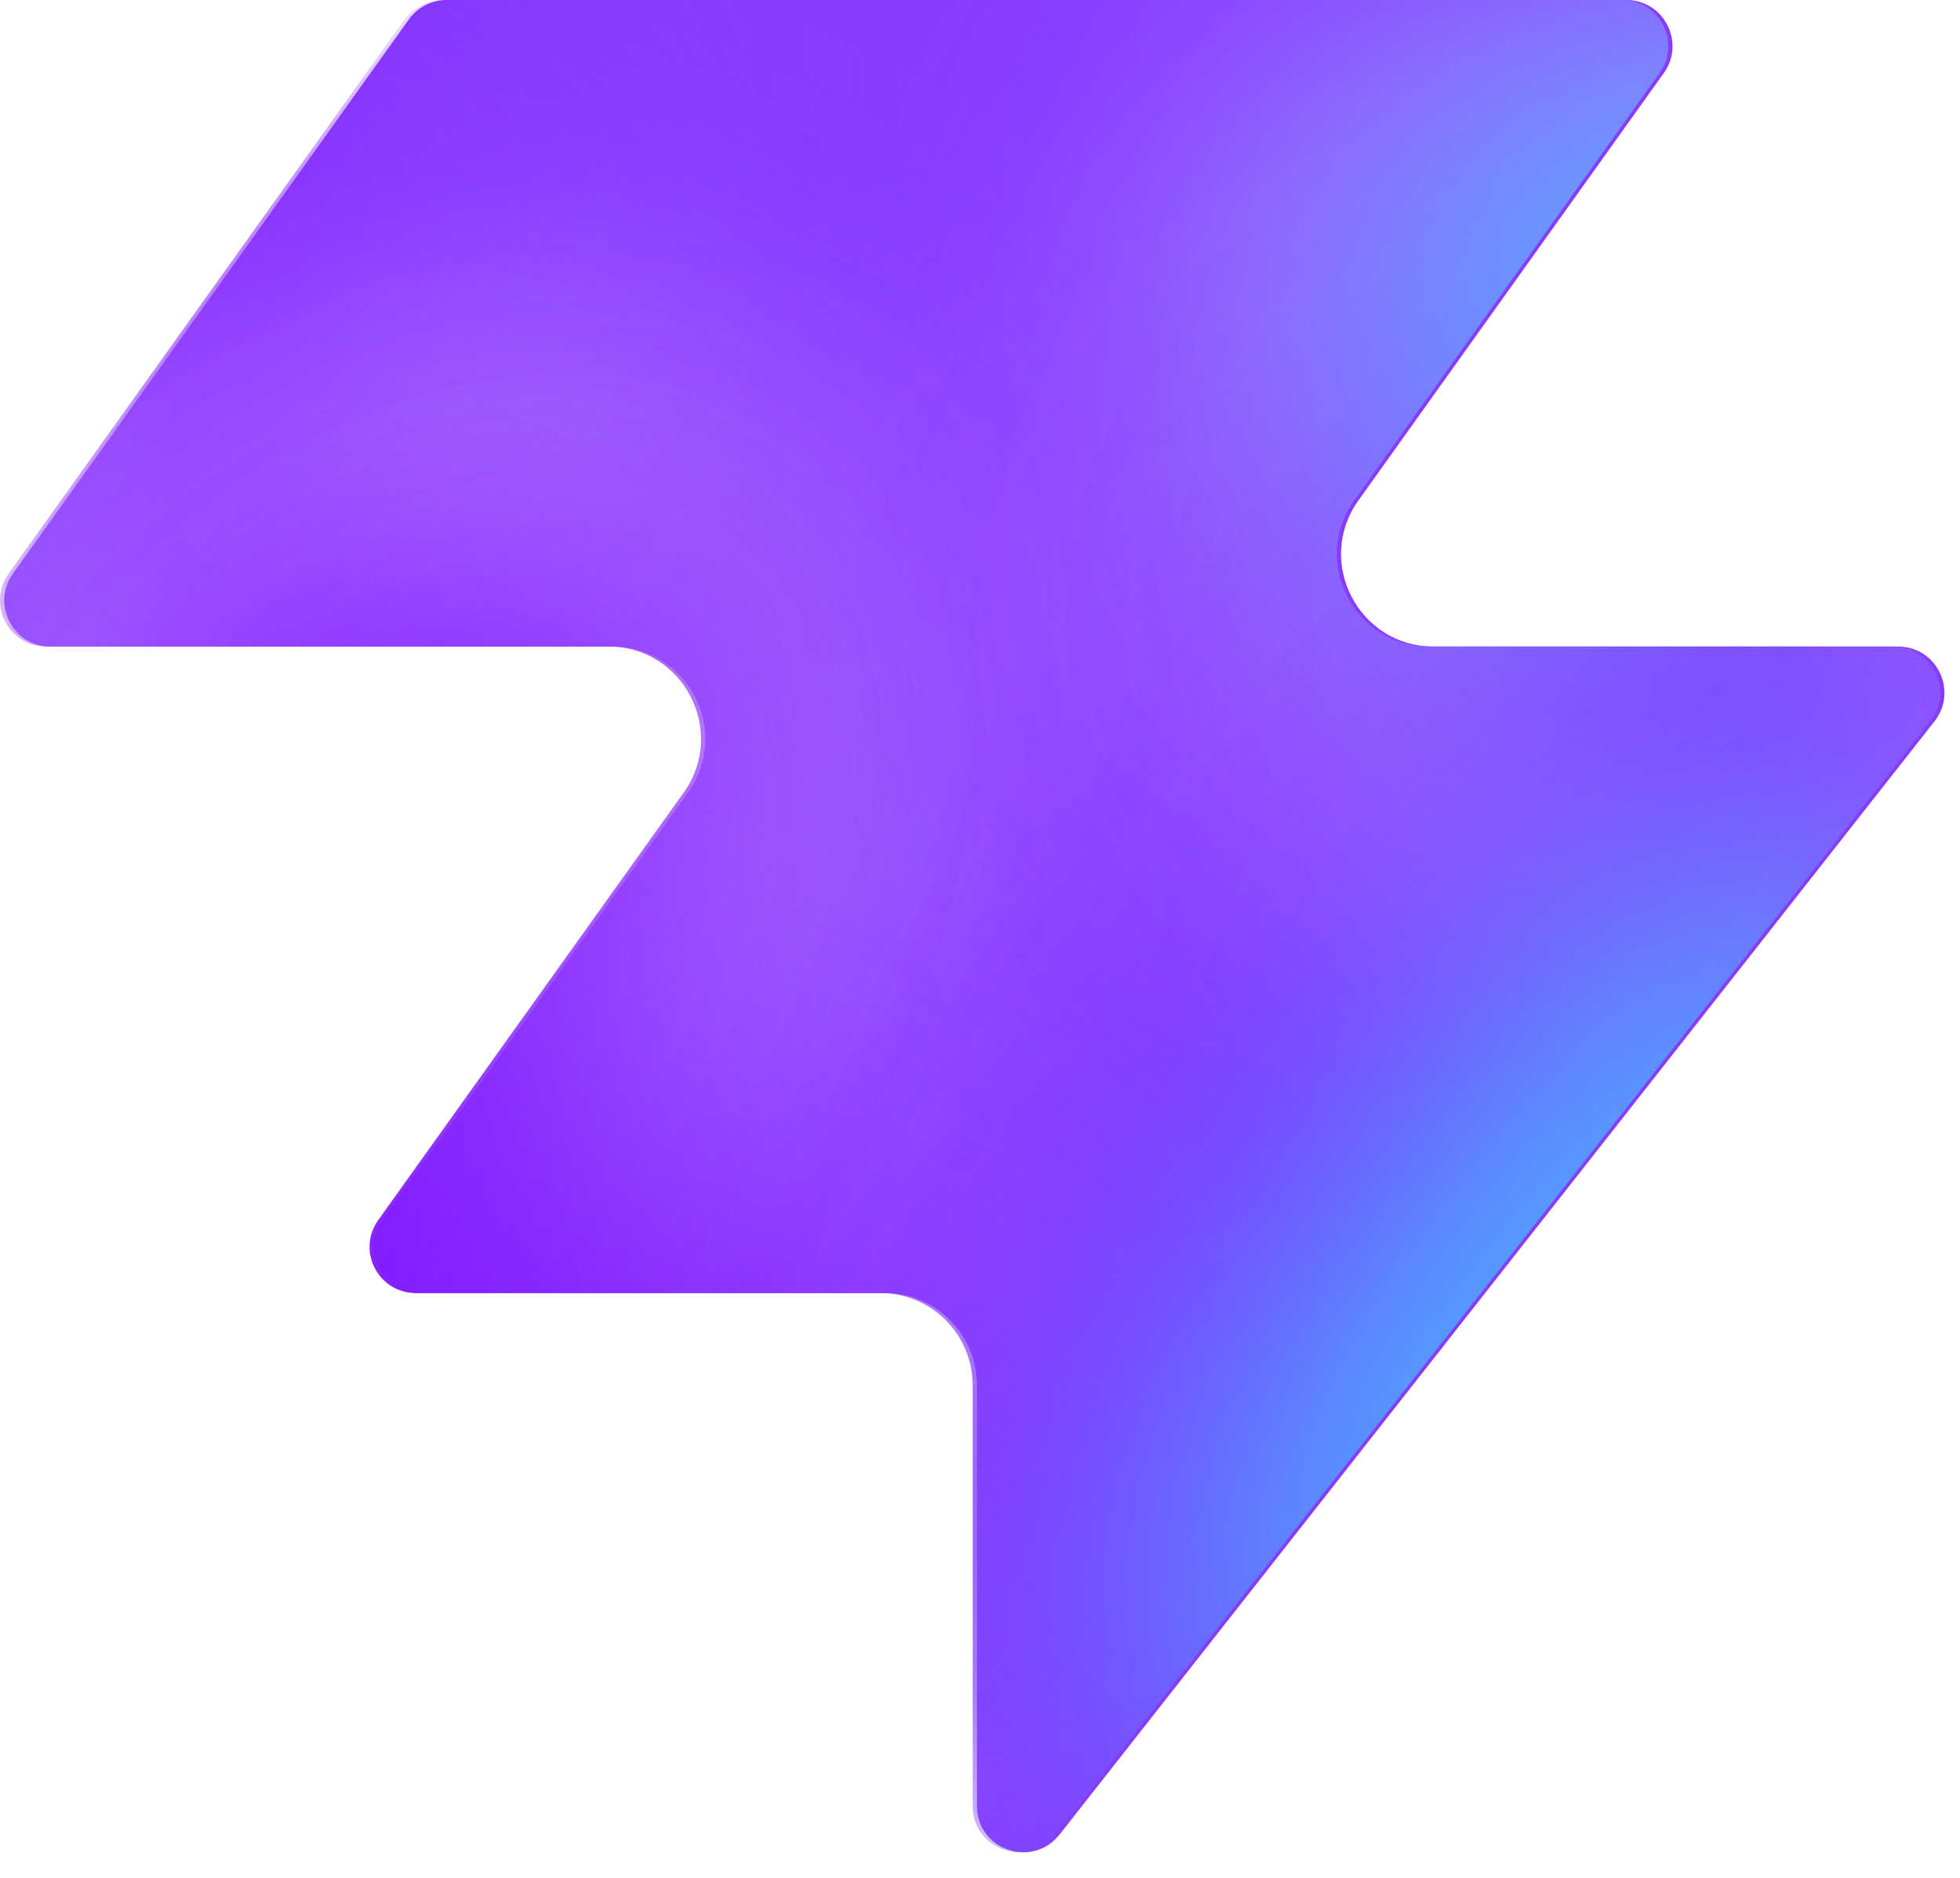
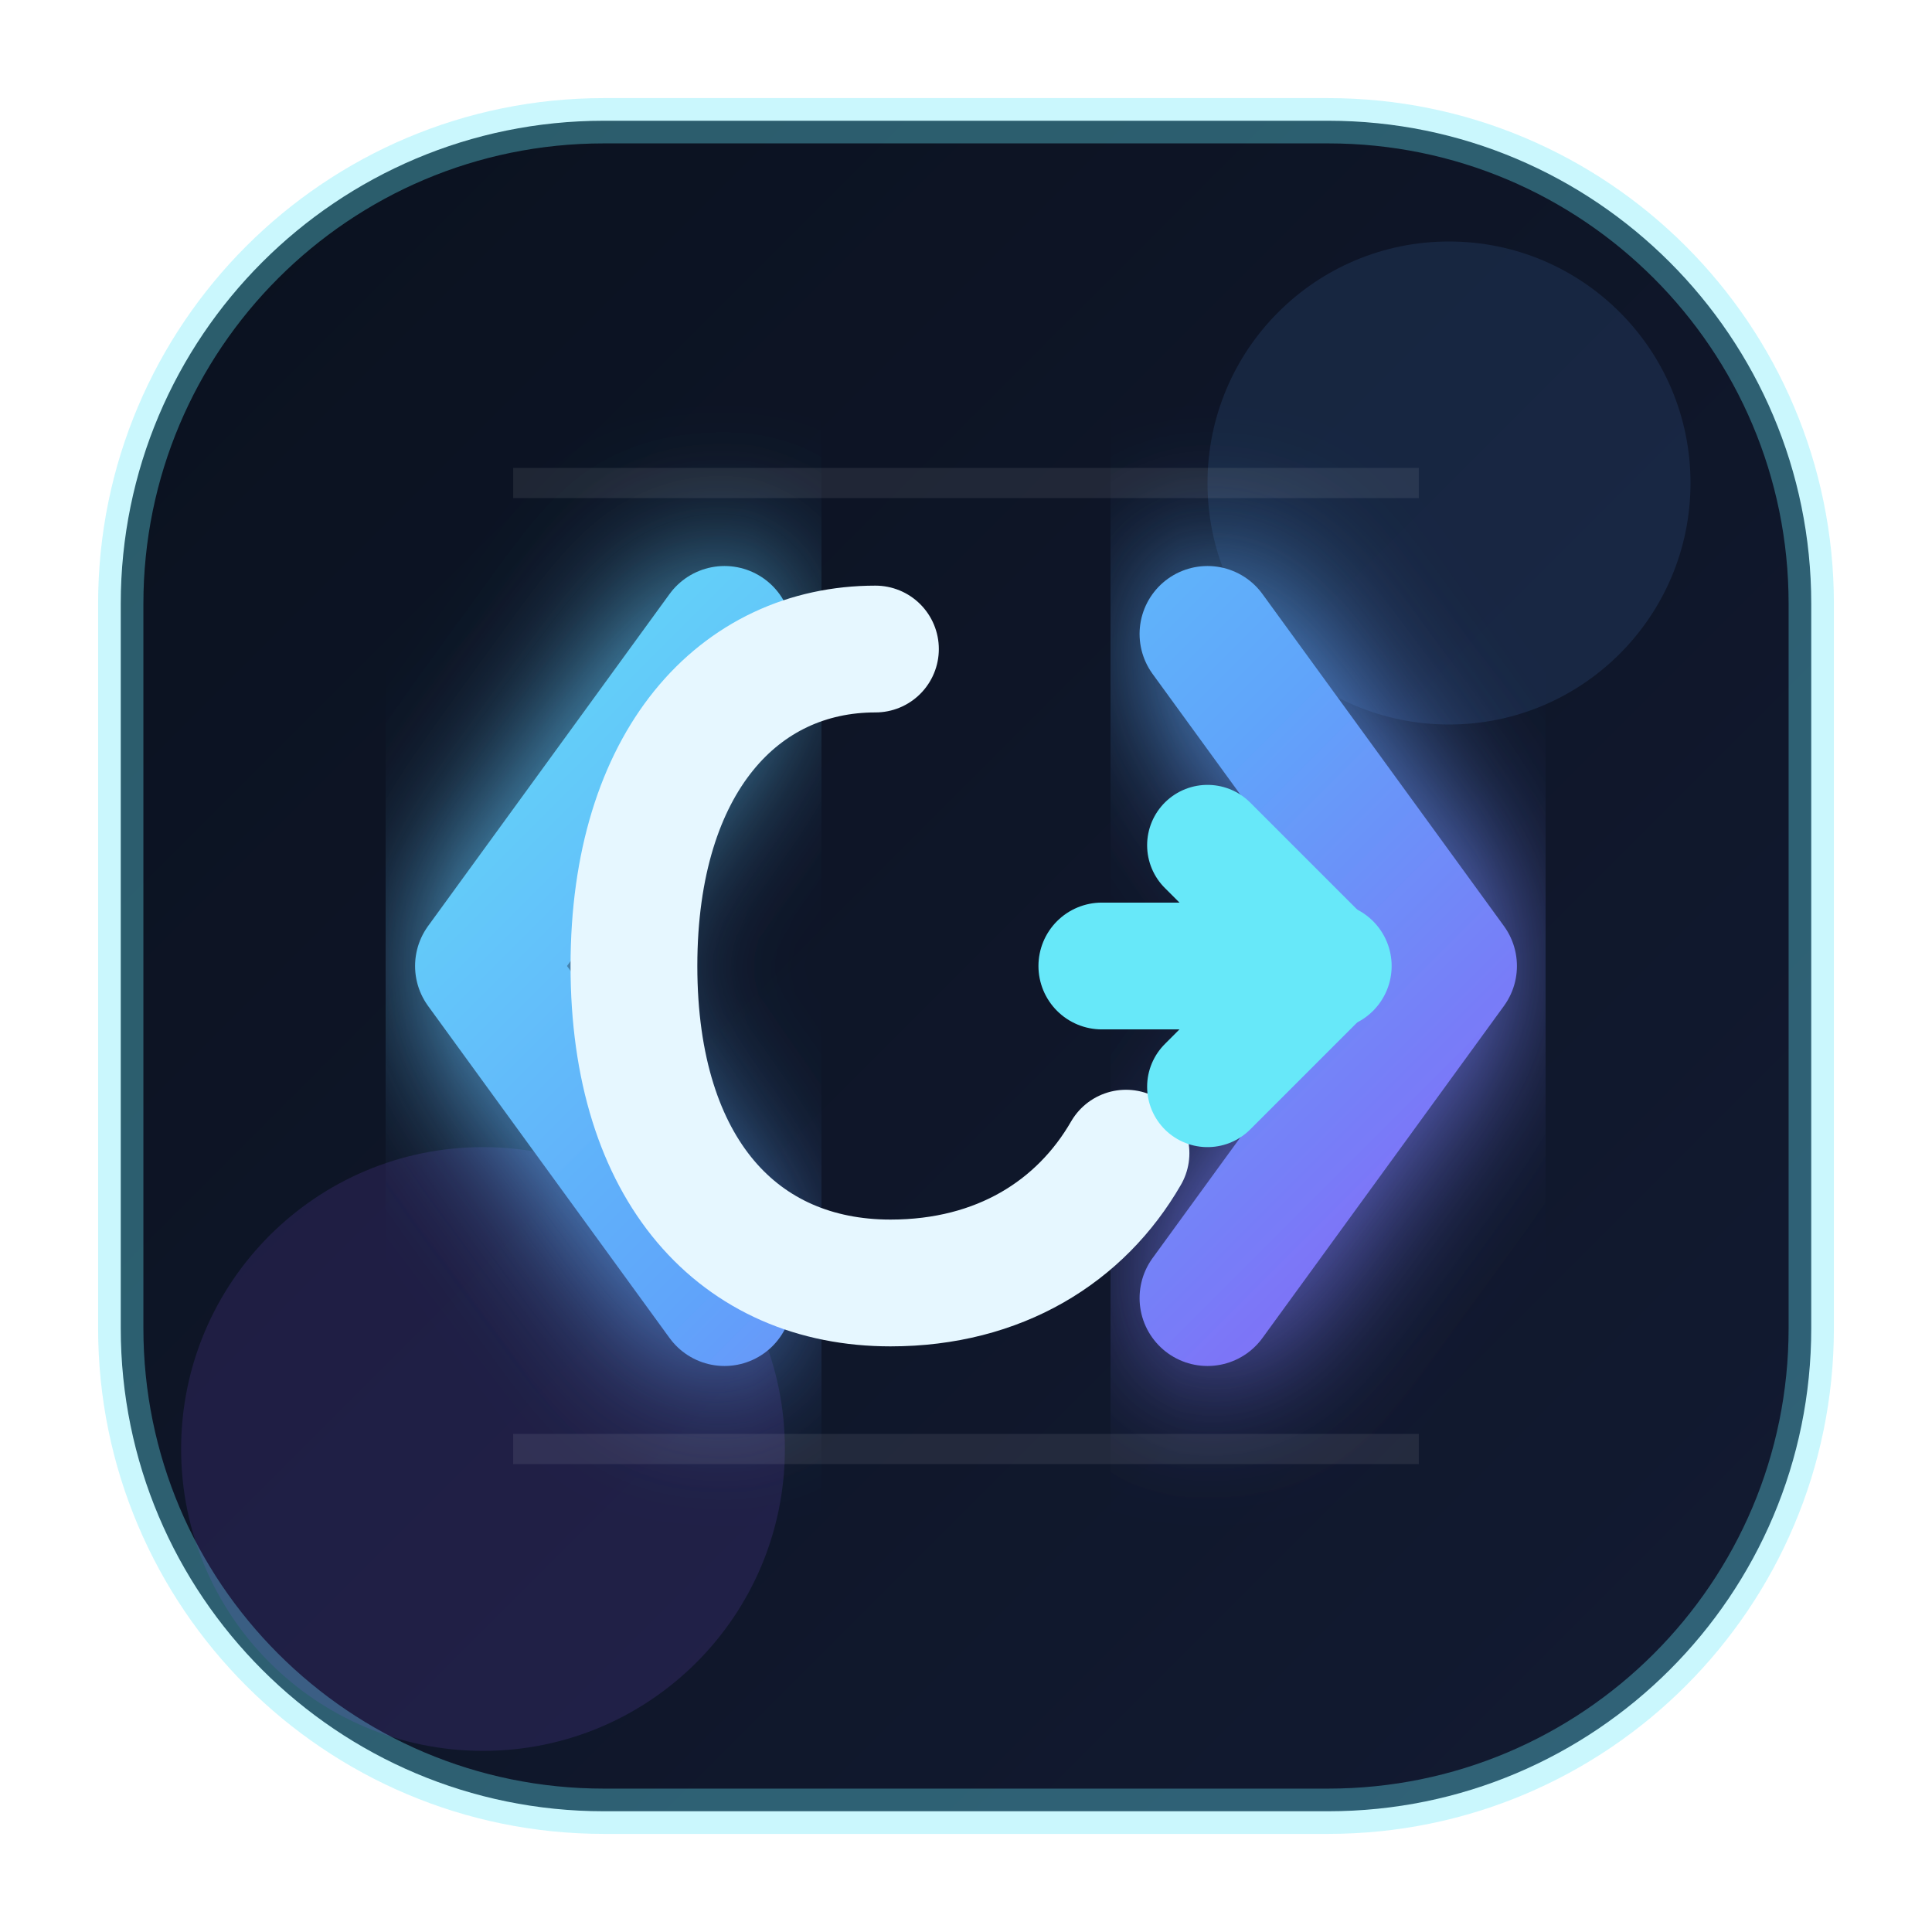
- <svg xmlns="http://www.w3.org/2000/svg" width="48" height="46" fill="none" viewBox="0 0 48 46">
-   <path fill="#863bff" d="M25.946 44.938c-.664.845-2.021.375-2.021-.698V33.937a2.26 2.26 0 0 0-2.262-2.262H10.287c-.92 0-1.456-1.04-.92-1.788l7.48-10.471c1.07-1.497 0-3.578-1.842-3.578H1.237c-.92 0-1.456-1.04-.92-1.788L10.013.474c.214-.297.556-.474.92-.474h28.894c.92 0 1.456 1.04.92 1.788l-7.48 10.471c-1.07 1.498 0 3.579 1.842 3.579h11.377c.943 0 1.473 1.088.89 1.83L25.947 44.94z" style="fill:#863bff;fill:color(display-p3 .525 .23 1);fill-opacity:1" />
-   <mask id="a" width="48" height="46" x="0" y="0" maskUnits="userSpaceOnUse" style="mask-type:alpha">
-     <path fill="#000" d="M25.842 44.938c-.664.844-2.021.375-2.021-.698V33.937a2.26 2.26 0 0 0-2.262-2.262H10.183c-.92 0-1.456-1.04-.92-1.788l7.48-10.471c1.07-1.498 0-3.579-1.842-3.579H1.133c-.92 0-1.456-1.04-.92-1.787L9.91.473c.214-.297.556-.474.92-.474h28.894c.92 0 1.456 1.04.92 1.788l-7.48 10.471c-1.07 1.498 0 3.578 1.842 3.578h11.377c.943 0 1.473 1.088.89 1.832L25.843 44.94z" style="fill:#000;fill-opacity:1" />
-   </mask>
-   <g mask="url(#a)">
-     <g filter="url(#b)">
-       <ellipse cx="5.508" cy="14.704" fill="#ede6ff" rx="5.508" ry="14.704" style="fill:#ede6ff;fill:color(display-p3 .927 .903 1);fill-opacity:1" transform="matrix(.00324 1 1 -.00324 -4.47 31.516)" />
-     </g>
-     <g filter="url(#c)">
-       <ellipse cx="10.399" cy="29.851" fill="#ede6ff" rx="10.399" ry="29.851" style="fill:#ede6ff;fill:color(display-p3 .927 .903 1);fill-opacity:1" transform="matrix(.00324 1 1 -.00324 -39.328 7.883)" />
-     </g>
-     <g filter="url(#d)">
-       <ellipse cx="5.508" cy="30.487" fill="#7e14ff" rx="5.508" ry="30.487" style="fill:#7e14ff;fill:color(display-p3 .492 .077 1);fill-opacity:1" transform="rotate(89.814 -25.913 -14.639)scale(1 -1)" />
-     </g>
-     <g filter="url(#e)">
-       <ellipse cx="5.508" cy="30.599" fill="#7e14ff" rx="5.508" ry="30.599" style="fill:#7e14ff;fill:color(display-p3 .492 .077 1);fill-opacity:1" transform="rotate(89.814 -32.644 -3.334)scale(1 -1)" />
-     </g>
-     <g filter="url(#f)">
-       <ellipse cx="5.508" cy="30.599" fill="#7e14ff" rx="5.508" ry="30.599" style="fill:#7e14ff;fill:color(display-p3 .492 .077 1);fill-opacity:1" transform="matrix(.00324 1 1 -.00324 -34.34 30.47)" />
-     </g>
-     <g filter="url(#g)">
-       <ellipse cx="14.072" cy="22.078" fill="#ede6ff" rx="14.072" ry="22.078" style="fill:#ede6ff;fill:color(display-p3 .927 .903 1);fill-opacity:1" transform="rotate(93.35 24.506 48.493)scale(-1 1)" />
-     </g>
-     <g filter="url(#h)">
-       <ellipse cx="3.47" cy="21.501" fill="#7e14ff" rx="3.47" ry="21.501" style="fill:#7e14ff;fill:color(display-p3 .492 .077 1);fill-opacity:1" transform="rotate(89.009 28.708 47.59)scale(-1 1)" />
-     </g>
-     <g filter="url(#i)">
-       <ellipse cx="3.47" cy="21.501" fill="#7e14ff" rx="3.47" ry="21.501" style="fill:#7e14ff;fill:color(display-p3 .492 .077 1);fill-opacity:1" transform="rotate(89.009 28.708 47.59)scale(-1 1)" />
-     </g>
-     <g filter="url(#j)">
-       <ellipse cx=".387" cy="8.972" fill="#7e14ff" rx="4.407" ry="29.108" style="fill:#7e14ff;fill:color(display-p3 .492 .077 1);fill-opacity:1" transform="rotate(39.51 .387 8.972)" />
-     </g>
-     <g filter="url(#k)">
-       <ellipse cx="47.523" cy="-6.092" fill="#7e14ff" rx="4.407" ry="29.108" style="fill:#7e14ff;fill:color(display-p3 .492 .077 1);fill-opacity:1" transform="rotate(37.892 47.523 -6.092)" />
-     </g>
-     <g filter="url(#l)">
-       <ellipse cx="41.412" cy="6.333" fill="#47bfff" rx="5.971" ry="9.665" style="fill:#47bfff;fill:color(display-p3 .28 .748 1);fill-opacity:1" transform="rotate(37.892 41.412 6.333)" />
-     </g>
-     <g filter="url(#m)">
-       <ellipse cx="-1.879" cy="38.332" fill="#7e14ff" rx="4.407" ry="29.108" style="fill:#7e14ff;fill:color(display-p3 .492 .077 1);fill-opacity:1" transform="rotate(37.892 -1.88 38.332)" />
-     </g>
-     <g filter="url(#n)">
-       <ellipse cx="-1.879" cy="38.332" fill="#7e14ff" rx="4.407" ry="29.108" style="fill:#7e14ff;fill:color(display-p3 .492 .077 1);fill-opacity:1" transform="rotate(37.892 -1.88 38.332)" />
-     </g>
-     <g filter="url(#o)">
-       <ellipse cx="35.651" cy="29.907" fill="#7e14ff" rx="4.407" ry="29.108" style="fill:#7e14ff;fill:color(display-p3 .492 .077 1);fill-opacity:1" transform="rotate(37.892 35.651 29.907)" />
-     </g>
-     <g filter="url(#p)">
-       <ellipse cx="38.418" cy="32.4" fill="#47bfff" rx="5.971" ry="15.297" style="fill:#47bfff;fill:color(display-p3 .28 .748 1);fill-opacity:1" transform="rotate(37.892 38.418 32.4)" />
-     </g>
-   </g>
+ <svg xmlns="http://www.w3.org/2000/svg" viewBox="0 0 64 64" fill="none">
  <defs>
-     <filter id="b" width="60.045" height="41.654" x="-19.77" y="16.149" color-interpolation-filters="sRGB" filterUnits="userSpaceOnUse">
-       <feFlood flood-opacity="0" result="BackgroundImageFix" />
-       <feBlend in="SourceGraphic" in2="BackgroundImageFix" result="shape" />
-       <feGaussianBlur result="effect1_foregroundBlur_2002_17158" stdDeviation="7.659" />
-     </filter>
-     <filter id="c" width="90.34" height="51.437" x="-54.613" y="-7.533" color-interpolation-filters="sRGB" filterUnits="userSpaceOnUse">
-       <feFlood flood-opacity="0" result="BackgroundImageFix" />
-       <feBlend in="SourceGraphic" in2="BackgroundImageFix" result="shape" />
-       <feGaussianBlur result="effect1_foregroundBlur_2002_17158" stdDeviation="7.659" />
-     </filter>
-     <filter id="d" width="79.355" height="29.4" x="-49.64" y="2.03" color-interpolation-filters="sRGB" filterUnits="userSpaceOnUse">
-       <feFlood flood-opacity="0" result="BackgroundImageFix" />
-       <feBlend in="SourceGraphic" in2="BackgroundImageFix" result="shape" />
-       <feGaussianBlur result="effect1_foregroundBlur_2002_17158" stdDeviation="4.596" />
-     </filter>
-     <filter id="e" width="79.579" height="29.4" x="-45.045" y="20.029" color-interpolation-filters="sRGB" filterUnits="userSpaceOnUse">
-       <feFlood flood-opacity="0" result="BackgroundImageFix" />
-       <feBlend in="SourceGraphic" in2="BackgroundImageFix" result="shape" />
-       <feGaussianBlur result="effect1_foregroundBlur_2002_17158" stdDeviation="4.596" />
-     </filter>
-     <filter id="f" width="79.579" height="29.4" x="-43.513" y="21.178" color-interpolation-filters="sRGB" filterUnits="userSpaceOnUse">
-       <feFlood flood-opacity="0" result="BackgroundImageFix" />
-       <feBlend in="SourceGraphic" in2="BackgroundImageFix" result="shape" />
-       <feGaussianBlur result="effect1_foregroundBlur_2002_17158" stdDeviation="4.596" />
-     </filter>
-     <filter id="g" width="74.749" height="58.852" x="15.756" y="-17.901" color-interpolation-filters="sRGB" filterUnits="userSpaceOnUse">
-       <feFlood flood-opacity="0" result="BackgroundImageFix" />
-       <feBlend in="SourceGraphic" in2="BackgroundImageFix" result="shape" />
-       <feGaussianBlur result="effect1_foregroundBlur_2002_17158" stdDeviation="7.659" />
-     </filter>
-     <filter id="h" width="61.377" height="25.362" x="23.548" y="2.284" color-interpolation-filters="sRGB" filterUnits="userSpaceOnUse">
-       <feFlood flood-opacity="0" result="BackgroundImageFix" />
-       <feBlend in="SourceGraphic" in2="BackgroundImageFix" result="shape" />
-       <feGaussianBlur result="effect1_foregroundBlur_2002_17158" stdDeviation="4.596" />
-     </filter>
-     <filter id="i" width="61.377" height="25.362" x="23.548" y="2.284" color-interpolation-filters="sRGB" filterUnits="userSpaceOnUse">
-       <feFlood flood-opacity="0" result="BackgroundImageFix" />
-       <feBlend in="SourceGraphic" in2="BackgroundImageFix" result="shape" />
-       <feGaussianBlur result="effect1_foregroundBlur_2002_17158" stdDeviation="4.596" />
-     </filter>
-     <filter id="j" width="56.045" height="63.649" x="-27.636" y="-22.853" color-interpolation-filters="sRGB" filterUnits="userSpaceOnUse">
-       <feFlood flood-opacity="0" result="BackgroundImageFix" />
-       <feBlend in="SourceGraphic" in2="BackgroundImageFix" result="shape" />
-       <feGaussianBlur result="effect1_foregroundBlur_2002_17158" stdDeviation="4.596" />
-     </filter>
-     <filter id="k" width="54.814" height="64.646" x="20.116" y="-38.415" color-interpolation-filters="sRGB" filterUnits="userSpaceOnUse">
-       <feFlood flood-opacity="0" result="BackgroundImageFix" />
-       <feBlend in="SourceGraphic" in2="BackgroundImageFix" result="shape" />
-       <feGaussianBlur result="effect1_foregroundBlur_2002_17158" stdDeviation="4.596" />
-     </filter>
-     <filter id="l" width="33.541" height="35.313" x="24.641" y="-11.323" color-interpolation-filters="sRGB" filterUnits="userSpaceOnUse">
-       <feFlood flood-opacity="0" result="BackgroundImageFix" />
-       <feBlend in="SourceGraphic" in2="BackgroundImageFix" result="shape" />
-       <feGaussianBlur result="effect1_foregroundBlur_2002_17158" stdDeviation="4.596" />
-     </filter>
-     <filter id="m" width="54.814" height="64.646" x="-29.286" y="6.009" color-interpolation-filters="sRGB" filterUnits="userSpaceOnUse">
-       <feFlood flood-opacity="0" result="BackgroundImageFix" />
-       <feBlend in="SourceGraphic" in2="BackgroundImageFix" result="shape" />
-       <feGaussianBlur result="effect1_foregroundBlur_2002_17158" stdDeviation="4.596" />
-     </filter>
-     <filter id="n" width="54.814" height="64.646" x="-29.286" y="6.009" color-interpolation-filters="sRGB" filterUnits="userSpaceOnUse">
-       <feFlood flood-opacity="0" result="BackgroundImageFix" />
-       <feBlend in="SourceGraphic" in2="BackgroundImageFix" result="shape" />
-       <feGaussianBlur result="effect1_foregroundBlur_2002_17158" stdDeviation="4.596" />
-     </filter>
-     <filter id="o" width="54.814" height="64.646" x="8.244" y="-2.416" color-interpolation-filters="sRGB" filterUnits="userSpaceOnUse">
-       <feFlood flood-opacity="0" result="BackgroundImageFix" />
-       <feBlend in="SourceGraphic" in2="BackgroundImageFix" result="shape" />
-       <feGaussianBlur result="effect1_foregroundBlur_2002_17158" stdDeviation="4.596" />
-     </filter>
-     <filter id="p" width="39.409" height="43.623" x="18.713" y="10.588" color-interpolation-filters="sRGB" filterUnits="userSpaceOnUse">
-       <feFlood flood-opacity="0" result="BackgroundImageFix" />
-       <feBlend in="SourceGraphic" in2="BackgroundImageFix" result="shape" />
-       <feGaussianBlur result="effect1_foregroundBlur_2002_17158" stdDeviation="4.596" />
+     <linearGradient id="bg" x1="8" y1="8" x2="56" y2="56" gradientUnits="userSpaceOnUse">
+       <stop stop-color="#0B1220" />
+       <stop offset="1" stop-color="#121A31" />
+     </linearGradient>
+     <linearGradient id="accent" x1="14" y1="14" x2="48" y2="48" gradientUnits="userSpaceOnUse">
+       <stop stop-color="#67E8F9" />
+       <stop offset="0.55" stop-color="#60A5FA" />
+       <stop offset="1" stop-color="#8B5CF6" />
+     </linearGradient>
+     <filter id="glow" x="-40%" y="-40%" width="180%" height="180%">
+       <feGaussianBlur stdDeviation="2.4" result="blur" />
+       <feMerge>
+         <feMergeNode in="blur" />
+         <feMergeNode in="SourceGraphic" />
+       </feMerge>
    </filter>
  </defs>
+   <rect x="4" y="4" width="56" height="56" rx="16" fill="url(#bg)" />
+   <rect x="4" y="4" width="56" height="56" rx="16" stroke="rgba(103,232,249,0.35)" stroke-width="1.5" />
+   <circle cx="48" cy="16" r="8" fill="#60A5FA" fill-opacity="0.12" />
+   <circle cx="16" cy="48" r="10" fill="#8B5CF6" fill-opacity="0.14" />
+   <path d="M24 21L16 32L24 43" stroke="url(#accent)" stroke-width="4.5" stroke-linecap="round" stroke-linejoin="round" filter="url(#glow)" />
+   <path d="M40 21L48 32L40 43" stroke="url(#accent)" stroke-width="4.5" stroke-linecap="round" stroke-linejoin="round" filter="url(#glow)" />
+   <path d="M29 21.5C24.5 21.5 21 25.2 21 32C21 38.8 24.5 42.5 29.5 42.5C33.1 42.5 35.8 40.8 37.3 38.2" stroke="#E6F7FF" stroke-width="4.2" stroke-linecap="round" />
+   <path d="M36.5 32H44" stroke="#67E8F9" stroke-width="4.2" stroke-linecap="round" />
+   <path d="M40 28L44 32L40 36" stroke="#67E8F9" stroke-width="4" stroke-linecap="round" stroke-linejoin="round" />
+   <path d="M17 16H47" stroke="rgba(255,255,255,0.08)" stroke-width="1" />
+   <path d="M17 48H47" stroke="rgba(255,255,255,0.08)" stroke-width="1" />
</svg>
